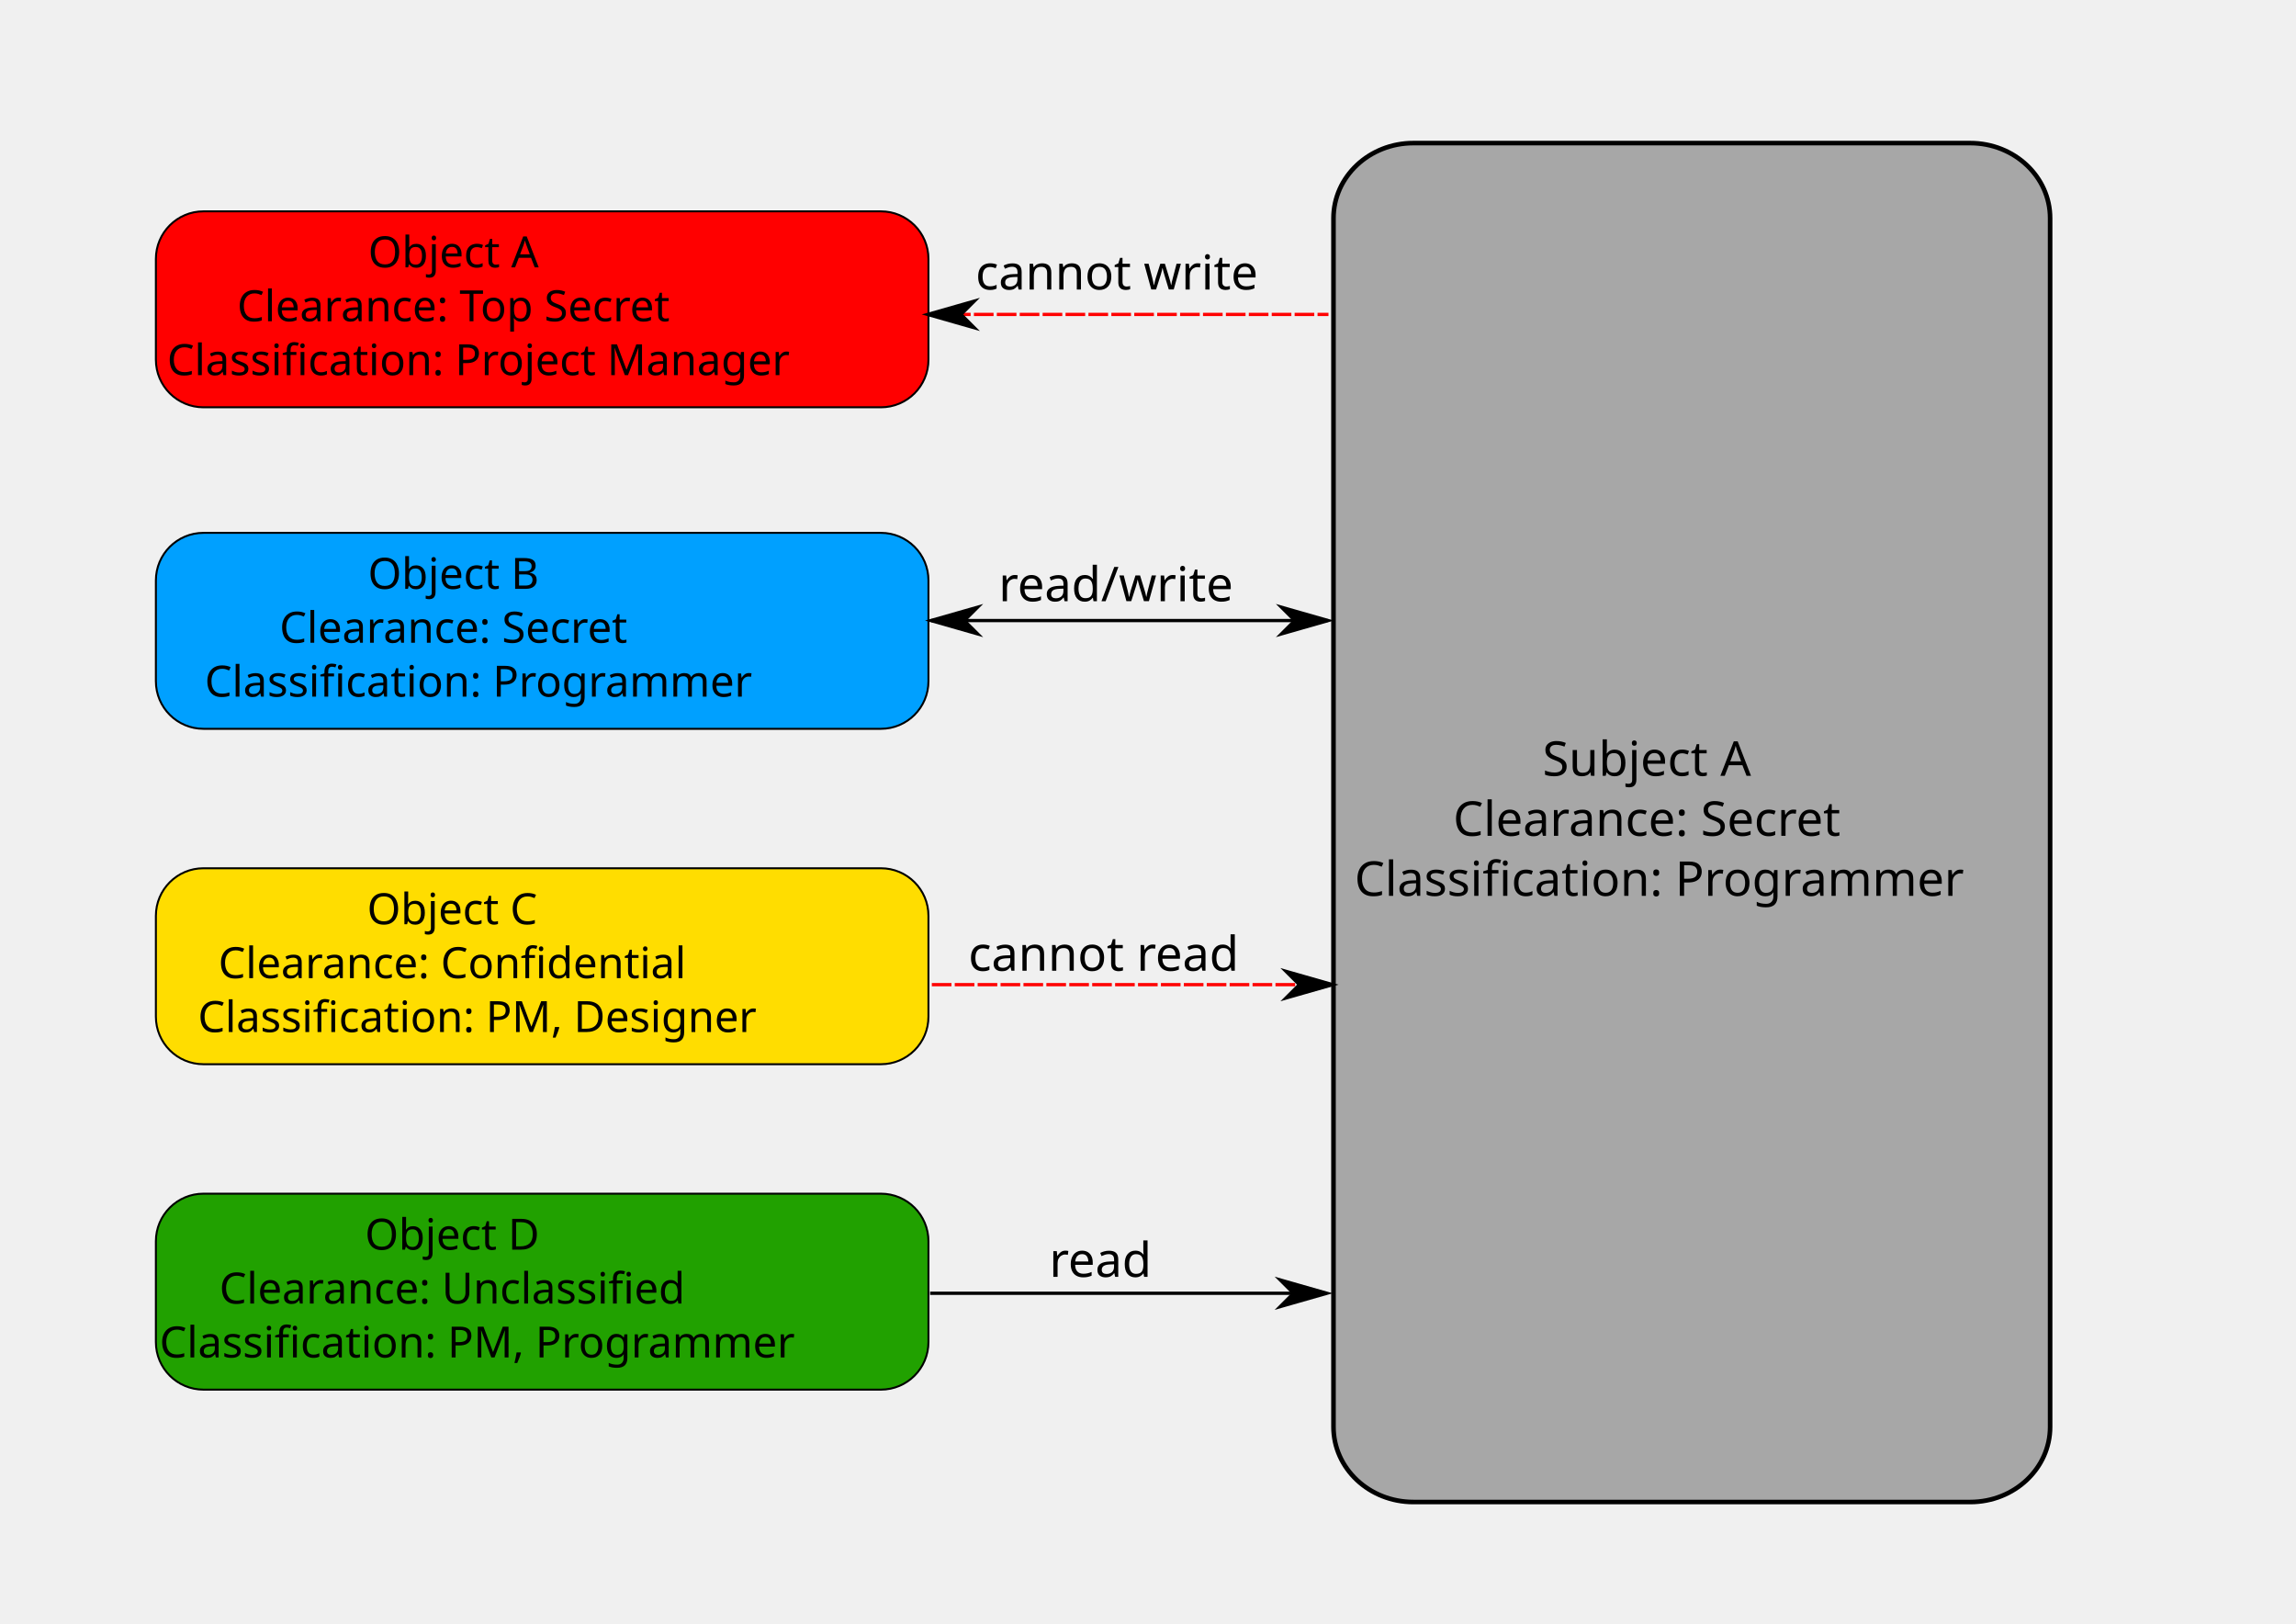
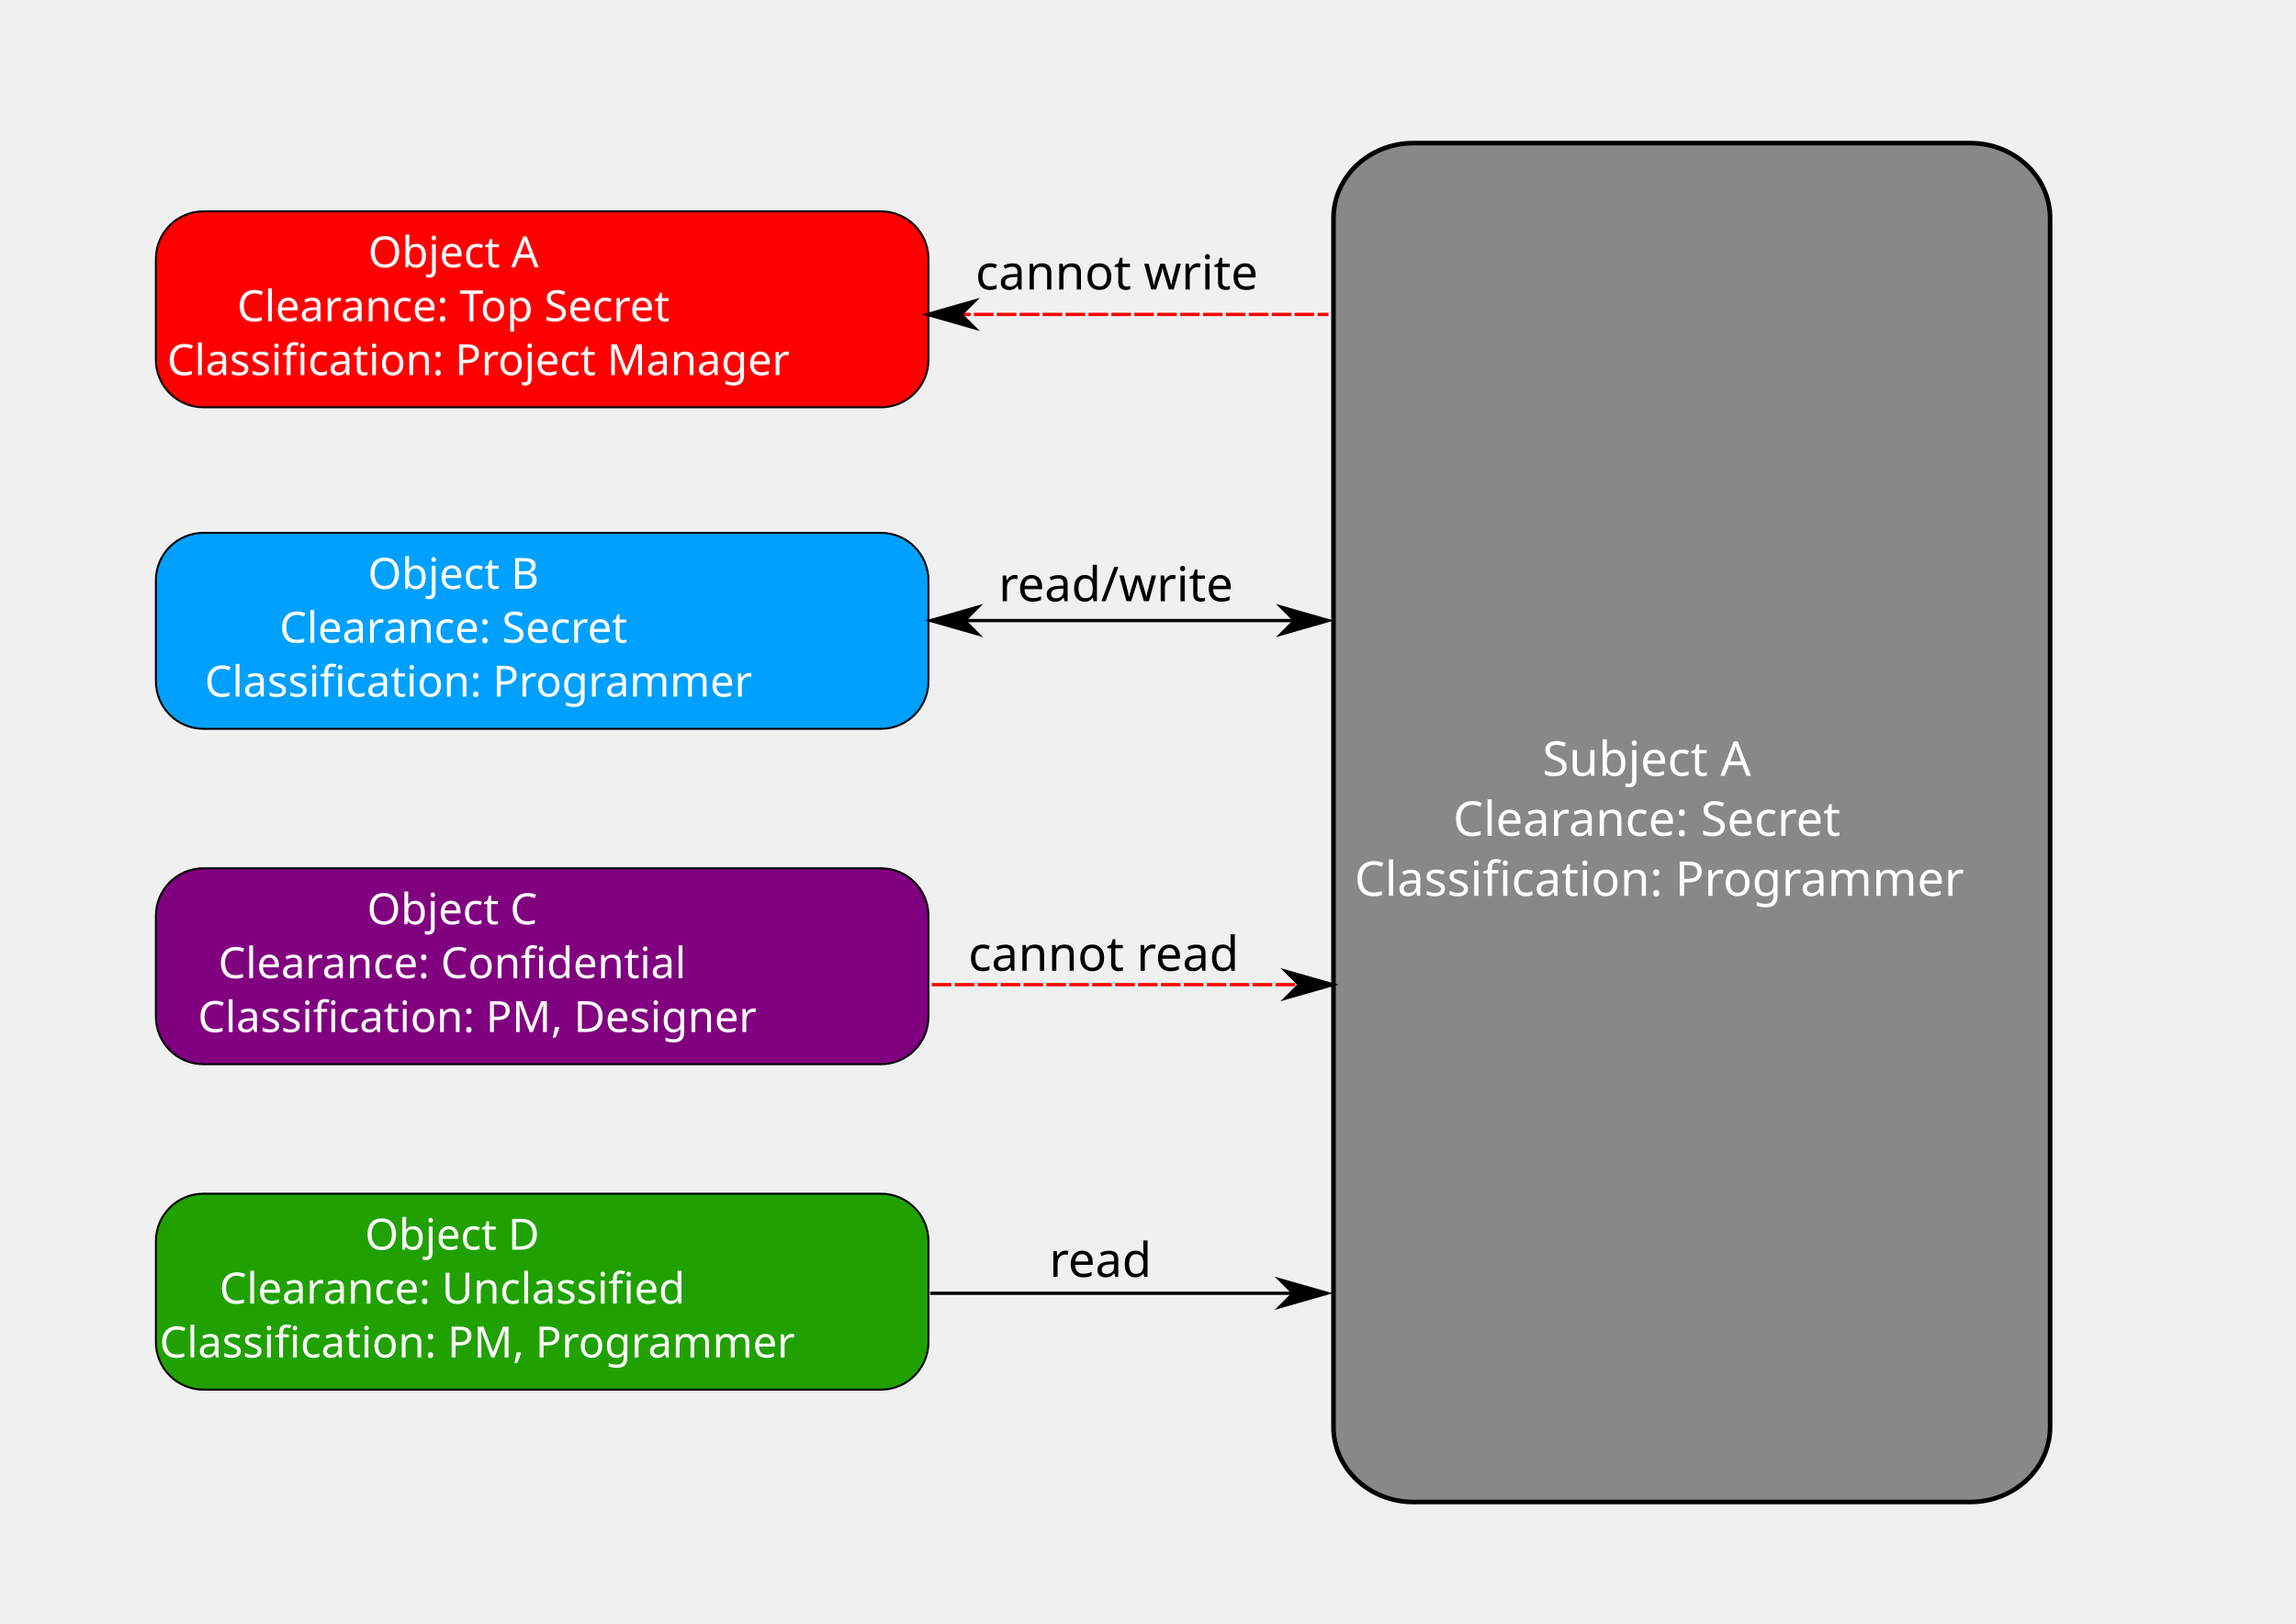
<svg xmlns="http://www.w3.org/2000/svg" width="1052.362" height="744.094" id="svg2" version="1.1">
  <defs id="defs4">
    <marker orient="auto" refY="0.0" refX="0.0" id="Arrow1Lstart" style="overflow:visible">
      <path id="path3874" d="M 0.0,0.0 L 5.0,-5.0 L -12.5,0.0 L 5.0,5.0 L 0.0,0.0 z " style="fill-rule:evenodd;stroke:#000000;stroke-width:1.0pt" transform="scale(0.8) translate(12.5,0)" />
    </marker>
    <marker orient="auto" refY="0.0" refX="0.0" id="StopL" style="overflow:visible">
      <path id="path5605" d="M 0.0,5.65 L 0.0,-5.65" style="fill:none;fill-opacity:0.75;fill-rule:evenodd;stroke:#000000;stroke-width:1.0pt" transform="scale(0.8)" />
    </marker>
    <marker orient="auto" refY="0" refX="0" id="Arrow1Lend" style="overflow:visible">
      <path id="path4148" d="M 0,0 5,-5 -12.5,0 5,5 0,0 z" style="fill-rule:evenodd;stroke:#000000;stroke-width:1pt" transform="matrix(-0.8,0,0,-0.8,-10,0)" />
    </marker>
    <marker orient="auto" refY="0" refX="0" id="Arrow1Lend-9" style="overflow:visible">
      <path id="path4148-4" d="M 0,0 5,-5 -12.5,0 5,5 0,0 z" style="fill-rule:evenodd;stroke:#000000;stroke-width:1pt" transform="matrix(-0.8,0,0,-0.8,-10,0)" />
    </marker>
    <marker orient="auto" refY="0" refX="0" id="Arrow1Lend-1" style="overflow:visible">
      <path id="path4148-40" d="M 0,0 5,-5 -12.5,0 5,5 0,0 z" style="fill-rule:evenodd;stroke:#000000;stroke-width:1pt" transform="matrix(-0.8,0,0,-0.8,-10,0)" />
    </marker>
    <marker orient="auto" refY="0" refX="0" id="Arrow1Lend-1-5" style="overflow:visible">
      <path id="path4148-40-0" d="M 0,0 5,-5 -12.5,0 5,5 0,0 z" style="fill-rule:evenodd;stroke:#000000;stroke-width:1pt" transform="matrix(-0.8,0,0,-0.8,-10,0)" />
    </marker>
    <marker orient="auto" refY="0" refX="0" id="Arrow1Lend-1-4" style="overflow:visible">
      <path id="path4148-40-4" d="M 0,0 5,-5 -12.5,0 5,5 0,0 z" style="fill-rule:evenodd;stroke:#000000;stroke-width:1pt" transform="matrix(-0.8,0,0,-0.8,-10,0)" />
    </marker>
    <marker orient="auto" refY="0" refX="0" id="Arrow1Lend-1-7" style="overflow:visible">
      <path id="path4148-40-9" d="M 0,0 5,-5 -12.5,0 5,5 0,0 z" style="fill-rule:evenodd;stroke:#000000;stroke-width:1pt" transform="matrix(-0.8,0,0,-0.8,-10,0)" />
    </marker>
    <marker orient="auto" refY="0" refX="0" id="Arrow1Lend-1-42" style="overflow:visible">
      <path id="path4148-40-02" d="M 0,0 5,-5 -12.5,0 5,5 0,0 z" style="fill-rule:evenodd;stroke:#000000;stroke-width:1pt" transform="matrix(-0.8,0,0,-0.8,-10,0)" />
    </marker>
  </defs>
  <g id="layer1" transform="translate(0,-308.2677)">
    <rect style="fill:#ff0000;stroke:#000000;stroke-width:0.898;stroke-opacity:1" id="rect2991" width="354.102" height="89.808" x="71.449" y="405.119" ry="21.811" />
    <text xml:space="preserve" style="font-size:44.091px;font-style:normal;font-weight:normal;line-height:125%;letter-spacing:0px;word-spacing:0px;fill:#000000;fill-opacity:1;stroke:none;font-family:Sans" x="247.955" y="430.777" id="text2995">
-       <tspan id="tspan2997" x="247.955" y="430.777" style="font-size:19.758px;font-style:normal;font-variant:normal;font-weight:normal;font-stretch:normal;text-align:center;line-height:125%;writing-mode:lr-tb;text-anchor:middle;font-family:Sans;-inkscape-font-specification:Sans">Object A</tspan>
-       <tspan x="247.955" y="455.474" id="tspan4585" style="font-size:19.758px;font-style:normal;font-variant:normal;font-weight:normal;font-stretch:normal;text-align:center;line-height:125%;writing-mode:lr-tb;text-anchor:middle;font-family:Sans;-inkscape-font-specification:Sans">Clearance: Top Secret</tspan>
-       <tspan x="247.955" y="480.172" id="tspan4587" style="font-size:19.758px;font-style:normal;font-variant:normal;font-weight:normal;font-stretch:normal;text-align:center;line-height:125%;writing-mode:lr-tb;text-anchor:middle;font-family:Sans;-inkscape-font-specification:Sans">Classification: Project Manager</tspan>
+       <tspan id="tspan2997" x="247.955" y="430.777" style="font-size:19.758px;font-style:normal;font-variant:normal;font-weight:normal;font-stretch:normal;text-align:center;line-height:125%;writing-mode:lr-tb;text-anchor:middle;font-family:Sans;-inkscape-font-specification:Sans;fill:#ffffff">Object A</tspan>
+       <tspan x="247.955" y="455.474" id="tspan4585" style="font-size:19.758px;font-style:normal;font-variant:normal;font-weight:normal;font-stretch:normal;text-align:center;line-height:125%;writing-mode:lr-tb;text-anchor:middle;font-family:Sans;-inkscape-font-specification:Sans;fill:#ffffff">Clearance: Top Secret</tspan>
+       <tspan x="247.955" y="480.172" id="tspan4587" style="font-size:19.758px;font-style:normal;font-variant:normal;font-weight:normal;font-stretch:normal;text-align:center;line-height:125%;writing-mode:lr-tb;text-anchor:middle;font-family:Sans;-inkscape-font-specification:Sans;fill:#ffffff">Classification: Project Manager</tspan>
    </text>
    <rect style="fill:#00a0ff;fill-opacity:1;stroke:#000000;stroke-width:0.898;stroke-opacity:1" id="rect2991-3" width="354.102" height="89.808" x="71.449" y="552.455" ry="21.811" />
    <text xml:space="preserve" style="font-size:44.091px;font-style:normal;font-weight:normal;line-height:125%;letter-spacing:0px;word-spacing:0px;fill:#000000;fill-opacity:1;stroke:none;font-family:Sans" x="247.955" y="578.113" id="text2995-6">
-       <tspan x="247.955" y="578.113" id="tspan3810" style="font-size:19.758px;text-align:center;text-anchor:middle">Object B</tspan>
-       <tspan x="247.955" y="602.81" style="font-size:19.758px;text-align:center;text-anchor:middle" id="tspan4589">Clearance: Secret</tspan>
-       <tspan x="247.955" y="627.508" style="font-size:19.758px;text-align:center;text-anchor:middle" id="tspan4591">Classification: Programmer</tspan>
+       <tspan x="247.955" y="578.113" id="tspan3810" style="font-size:19.758px;text-align:center;text-anchor:middle;fill:#ffffff">Object B</tspan>
+       <tspan x="247.955" y="602.81" style="font-size:19.758px;text-align:center;text-anchor:middle;fill:#ffffff" id="tspan4589">Clearance: Secret</tspan>
+       <tspan x="247.955" y="627.508" style="font-size:19.758px;text-align:center;text-anchor:middle;fill:#ffffff" id="tspan4591">Classification: Programmer</tspan>
    </text>
    <rect style="fill:#21a100;fill-opacity:1;stroke:#000000;stroke-width:0.898;stroke-opacity:1" id="rect2991-1" width="354.102" height="89.808" x="71.449" y="855.294" ry="21.811" />
    <text xml:space="preserve" style="font-size:44.091px;font-style:normal;font-weight:normal;line-height:125%;letter-spacing:0px;word-spacing:0px;fill:#000000;fill-opacity:1;stroke:none;font-family:Sans" x="247.39" y="880.952" id="text2995-0">
-       <tspan id="tspan2997-7" x="247.39" y="880.952" style="font-size:19.758px;text-align:center;text-anchor:middle">Object D</tspan>
-       <tspan x="247.39" y="905.65" style="font-size:19.758px;text-align:center;text-anchor:middle" id="tspan4597">Clearance: Unclassified</tspan>
-       <tspan x="247.39" y="930.347" style="font-size:19.758px;text-align:center;text-anchor:middle" id="tspan4599">Classification: PM, Programmer</tspan>
+       <tspan id="tspan2997-7" x="247.39" y="880.952" style="font-size:19.758px;text-align:center;text-anchor:middle;fill:#ffffff">Object D</tspan>
+       <tspan x="247.39" y="905.65" style="font-size:19.758px;text-align:center;text-anchor:middle;fill:#ffffff" id="tspan4597">Clearance: Unclassified</tspan>
+       <tspan x="247.39" y="930.347" style="font-size:19.758px;text-align:center;text-anchor:middle;fill:#ffffff" id="tspan4599">Classification: PM, Programmer</tspan>
    </text>
-     <rect style="fill:#ffdd00;fill-opacity:1;stroke:#000000;stroke-width:0.898;stroke-opacity:1" id="rect2991-11" width="354.102" height="89.808" x="71.449" y="706.162" ry="21.811" />
+     <rect style="fill:#800080;fill-opacity:1;stroke:#000000;stroke-width:0.898;stroke-opacity:1" id="rect2991-11" width="354.102" height="89.808" x="71.449" y="706.162" ry="21.811" />
    <text xml:space="preserve" style="font-size:44.091px;font-style:normal;font-weight:normal;line-height:125%;letter-spacing:0px;word-spacing:0px;fill:#000000;fill-opacity:1;stroke:none;font-family:Sans" x="247.39" y="731.82" id="text2995-7">
-       <tspan x="247.39" y="731.82" id="tspan5542" style="font-size:19.758px;text-align:center;text-anchor:middle">Object C</tspan>
-       <tspan x="247.39" y="756.518" style="font-size:19.758px;text-align:center;text-anchor:middle" id="tspan4593">Clearance: Confidential</tspan>
-       <tspan x="247.39" y="781.215" style="font-size:19.758px;text-align:center;text-anchor:middle" id="tspan4601">Classification: PM, Designer</tspan>
+       <tspan x="247.39" y="731.82" id="tspan5542" style="font-size:19.758px;text-align:center;text-anchor:middle;fill:#ffffff">Object C</tspan>
+       <tspan x="247.39" y="756.518" style="font-size:19.758px;text-align:center;text-anchor:middle;fill:#ffffff" id="tspan4593">Clearance: Confidential</tspan>
+       <tspan x="247.39" y="781.215" style="font-size:19.758px;text-align:center;text-anchor:middle;fill:#ffffff" id="tspan4601">Classification: PM, Designer</tspan>
    </text>
-     <rect style="fill:#000000;fill-opacity:0.306;stroke:#000000;stroke-width:2.103;stroke-miterlimit:4;stroke-opacity:1;stroke-dasharray:none" id="rect7891" width="328.469" height="622.755" x="611.194" y="373.842" rx="36.612" ry="34.433" />
+     <rect style="fill:#000000;fill-opacity:0.431;stroke:#000000;stroke-width:2.103;stroke-miterlimit:4;stroke-opacity:1;stroke-dasharray:none" id="rect7891" width="328.469" height="622.755" x="611.194" y="373.842" rx="36.612" ry="34.433" />
    <text xml:space="preserve" style="font-size:22px;font-style:normal;font-weight:normal;line-height:125%;letter-spacing:0px;word-spacing:0px;fill:#000000;fill-opacity:1;stroke:none;font-family:Sans" x="774.822" y="663.789" id="text8419">
-       <tspan id="tspan8421" x="774.822" y="663.789" style="text-align:center;text-anchor:middle">Subject A</tspan>
-       <tspan x="774.822" y="691.289" id="tspan8423" style="text-align:center;text-anchor:middle">Clearance: Secret</tspan>
-       <tspan x="774.822" y="718.789" id="tspan8425" style="text-align:center;text-anchor:middle">Classification: Programmer</tspan>
+       <tspan id="tspan8421" x="774.822" y="663.789" style="text-align:center;text-anchor:middle;fill:#ffffff">Subject A</tspan>
+       <tspan x="774.822" y="691.289" id="tspan8423" style="text-align:center;text-anchor:middle;fill:#ffffff">Clearance: Secret</tspan>
+       <tspan x="774.822" y="718.789" id="tspan8425" style="text-align:center;text-anchor:middle;fill:#ffffff">Classification: Programmer</tspan>
    </text>
    <path style="fill:none;stroke:#ff0000;stroke-width:1.5;stroke-linecap:butt;stroke-linejoin:miter;stroke-miterlimit:4;stroke-opacity:1;stroke-dasharray:9, 1.5;stroke-dashoffset:0;marker-mid:none;marker-end:none;marker-start:url(#Arrow1Lstart)" d="m 425.387,452.362 183.511,0" id="path8427" />
    <path style="fill:none;stroke:#000000;stroke-width:1.5;stroke-linecap:butt;stroke-linejoin:miter;stroke-opacity:1;marker-end:url(#Arrow1Lend-1);stroke-miterlimit:4;stroke-dasharray:none" d="m 426.317,900.934 181.652,0" id="path10507-6" />
    <text xml:space="preserve" style="font-size:22px;font-style:normal;font-weight:normal;line-height:125%;letter-spacing:0px;word-spacing:0px;fill:#000000;fill-opacity:1;stroke:none;font-family:Sans" x="457.714" y="583.791" id="text10732">
      <tspan id="tspan10734" x="457.714" y="583.791">read/write</tspan>
    </text>
    <text xml:space="preserve" style="font-size:22px;font-style:normal;font-weight:normal;line-height:125%;letter-spacing:0px;word-spacing:0px;fill:#000000;fill-opacity:1;stroke:none;font-family:Sans" x="480.921" y="893.421" id="text10732-9">
      <tspan id="tspan10734-4" x="480.921" y="893.421">read</tspan>
    </text>
    <path style="fill:none;stroke:#000000;stroke-width:1.5;stroke-linecap:butt;stroke-linejoin:miter;stroke-miterlimit:4;stroke-opacity:1;stroke-dasharray:none;marker-end:url(#Arrow1Lend-1-42);marker-start:url(#Arrow1Lstart)" d="m 426.889,592.648 181.652,0" id="path10507-6-33" />
    <path style="fill:none;stroke:#ff0000;stroke-width:1.5;stroke-linecap:butt;stroke-linejoin:miter;stroke-miterlimit:4;stroke-opacity:1;stroke-dasharray:9, 1.5;stroke-dashoffset:0;marker-mid:none;marker-end:url(#Arrow1Lend-1-42)" d="m 427.102,759.505 183.511,0" id="path8427-5" />
    <text xml:space="preserve" style="font-size:22px;font-style:normal;font-weight:normal;line-height:125%;letter-spacing:0px;word-spacing:0px;fill:#000000;fill-opacity:1;stroke:none;font-family:Sans" x="447.143" y="440.934" id="text3050">
      <tspan id="tspan3052" x="447.143" y="440.934">cannot write</tspan>
    </text>
    <text xml:space="preserve" style="font-size:22px;font-style:normal;font-weight:normal;line-height:125%;letter-spacing:0px;word-spacing:0px;fill:#000000;fill-opacity:1;stroke:none;font-family:Sans" x="443.849" y="753.135" id="text3050-3">
      <tspan id="tspan3052-2" x="443.849" y="753.135">cannot read</tspan>
    </text>
  </g>
</svg>
